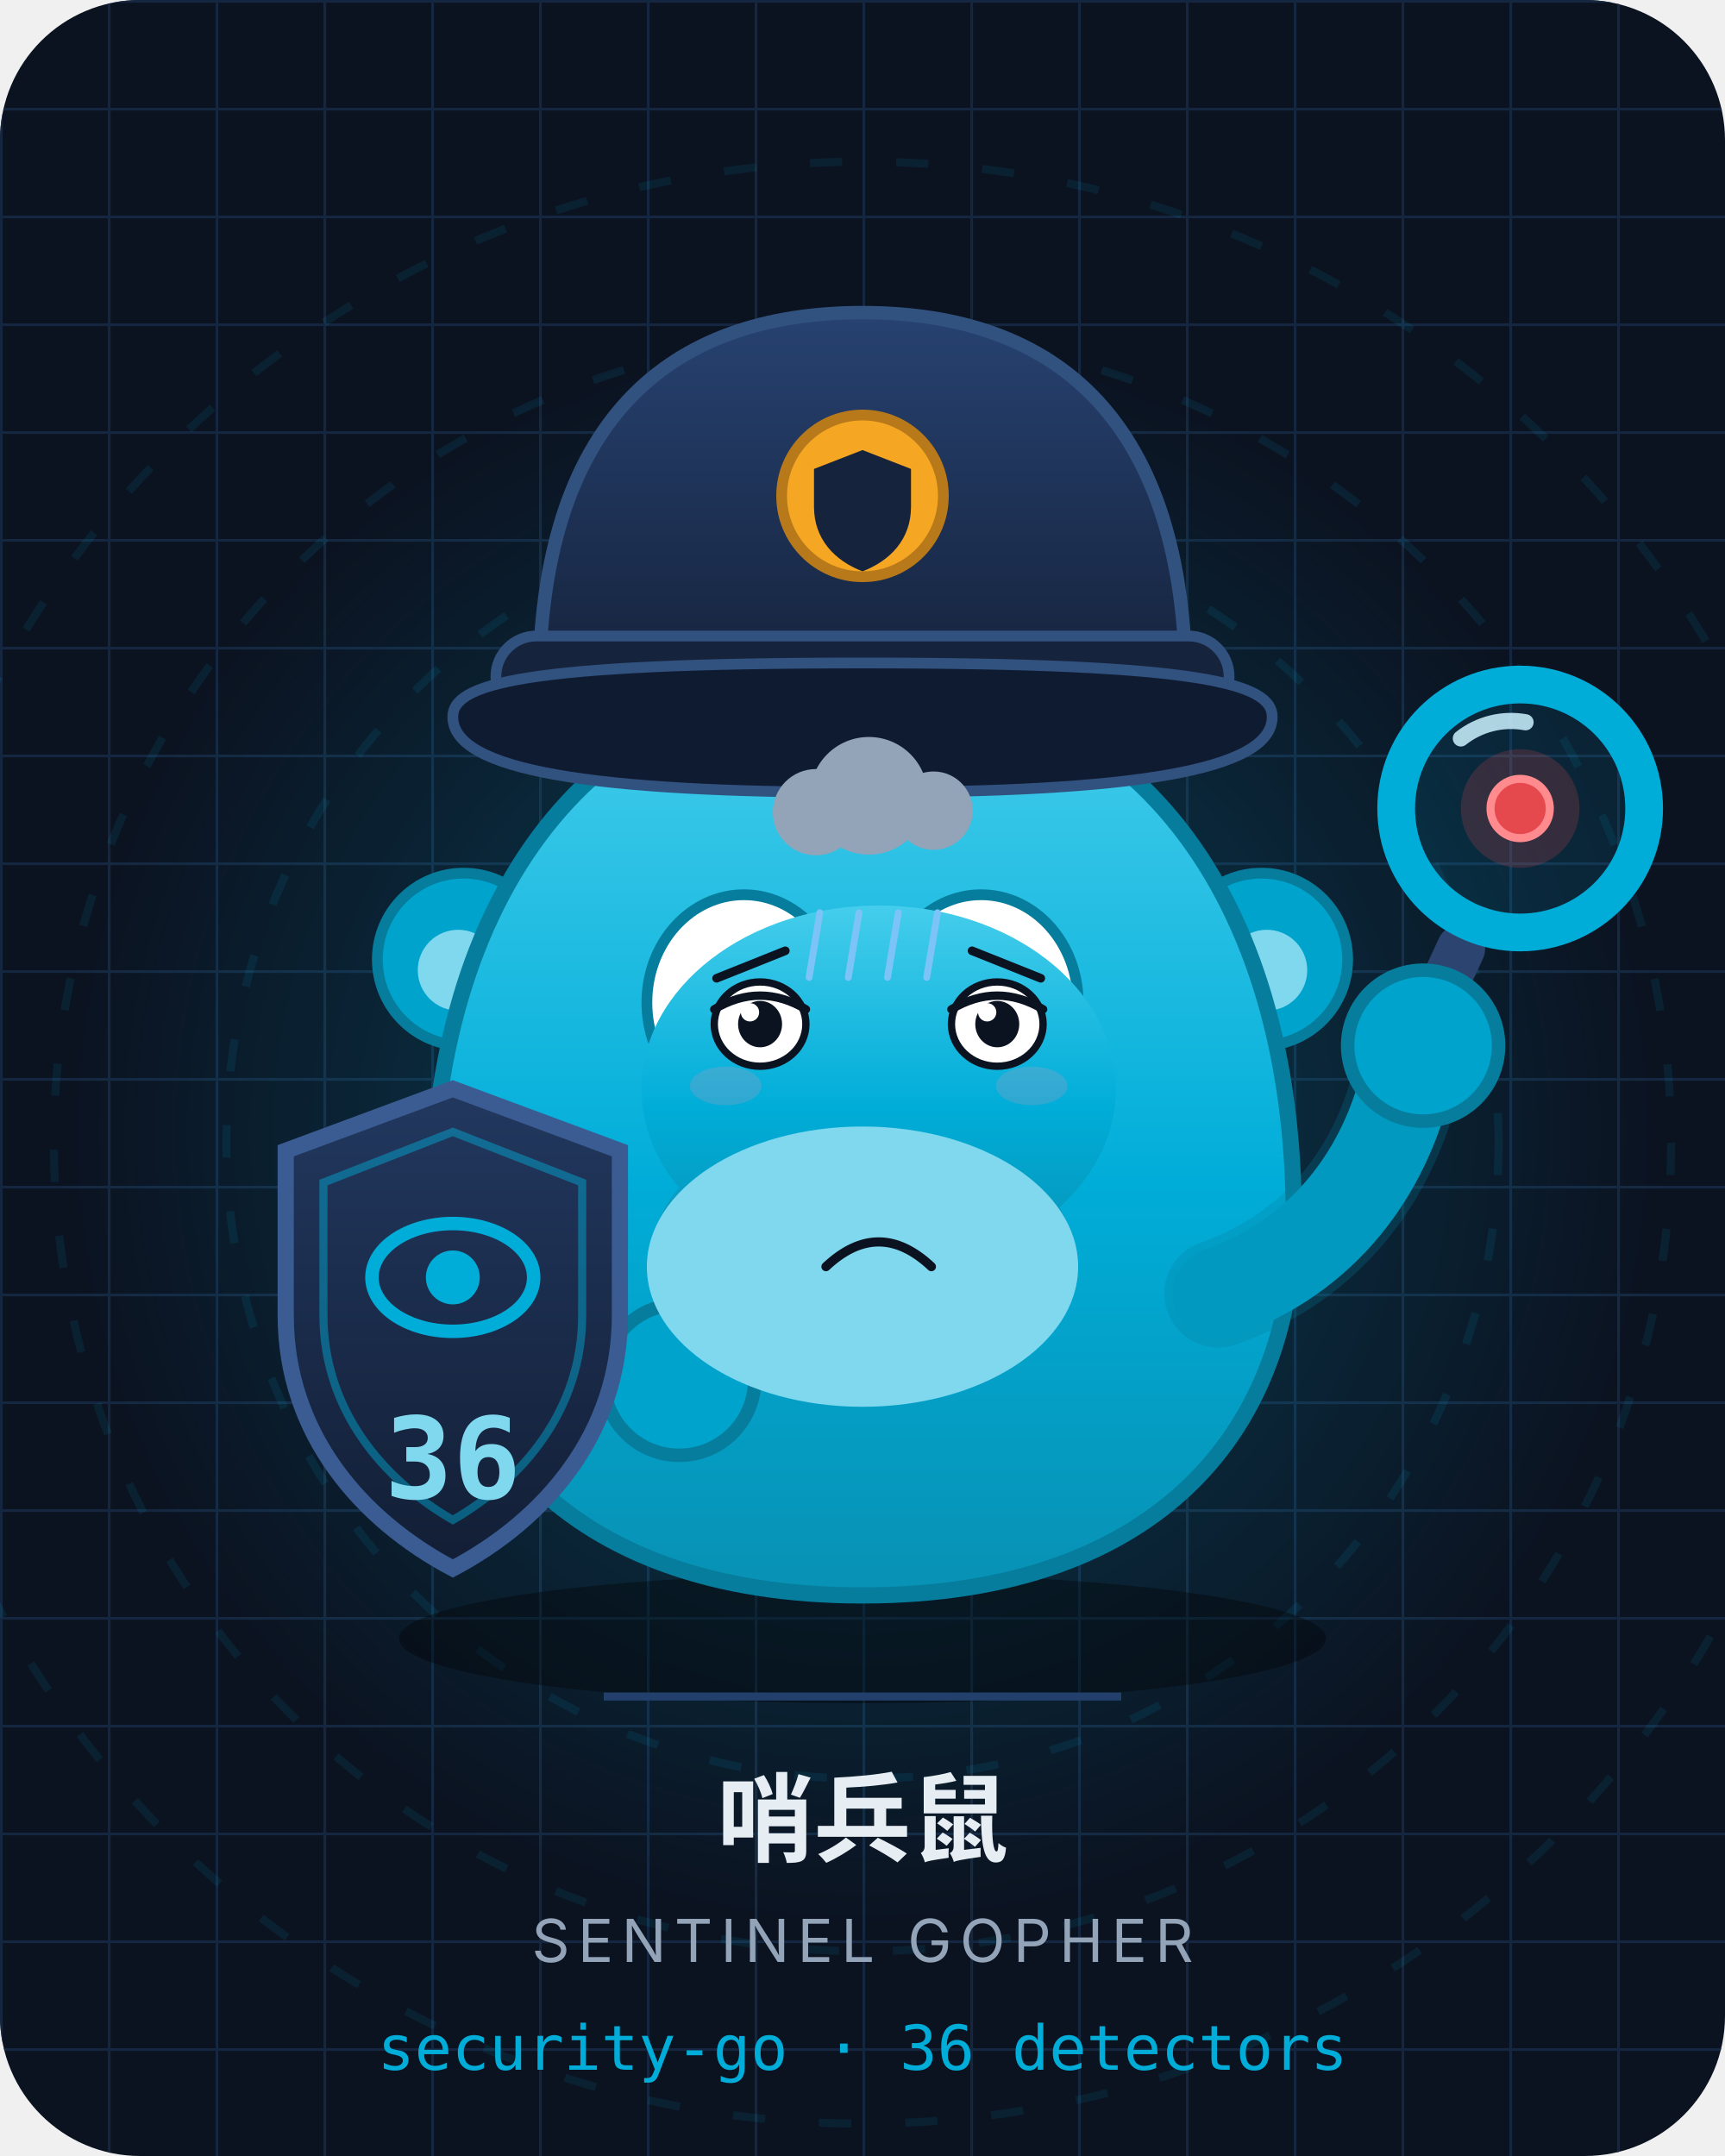
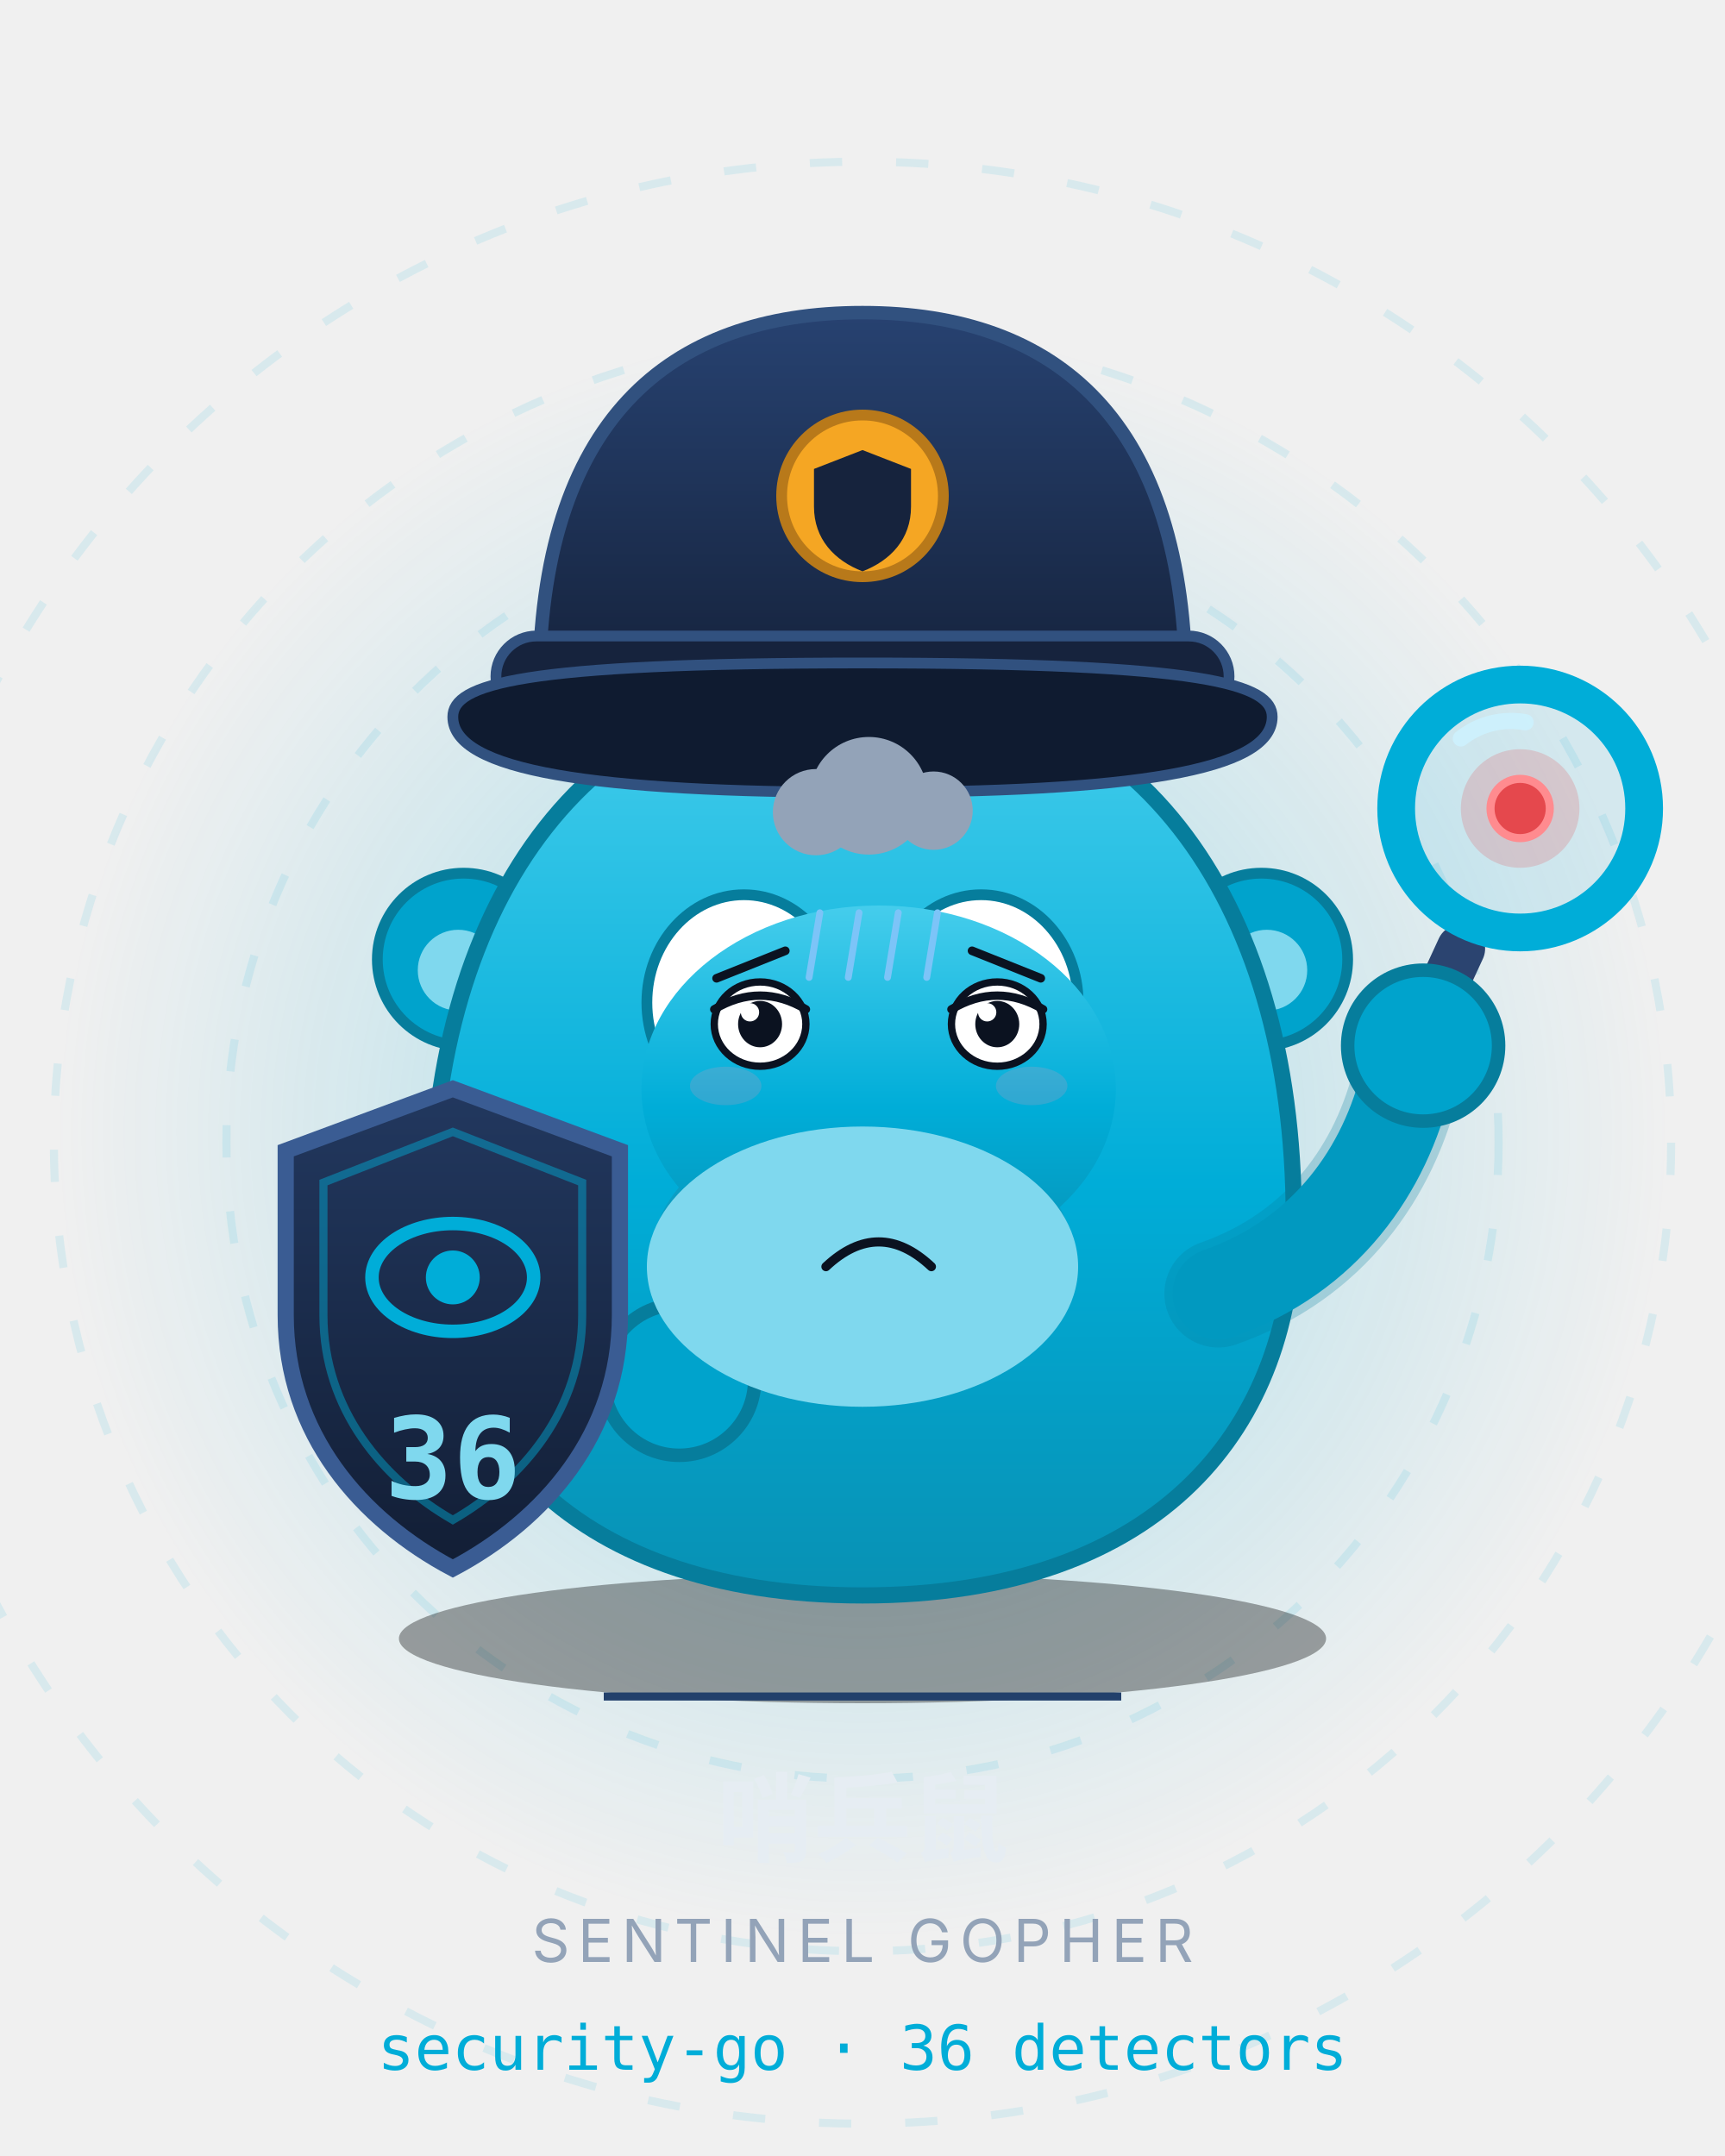
<svg xmlns="http://www.w3.org/2000/svg" viewBox="0 0 320 400" width="320" height="400" role="img" aria-label="哨兵鼠 · 沮丧 Depressed">
  <style>
.ex-motion { animation: ex-slump 4.2s ease-in-out infinite; transform-box: fill-box; transform-origin: 50% 50%; }
.ex-anim-tear { animation: ex-tear 1.8s ease-in infinite; transform-box: fill-box; transform-origin: center; }
.ex-anim-sweat { animation: ex-tear 1.5s ease-in infinite; transform-box: fill-box; transform-origin: center; }
.ex-anim-heart { animation: ex-heart 2.2s ease-out infinite; transform-box: fill-box; transform-origin: center; }
.ex-anim-spark { animation: ex-spark 1.9s ease-in-out infinite; transform-box: fill-box; transform-origin: center; }
.ex-anim-rain { animation: ex-rain 1.4s linear infinite; transform-box: fill-box; transform-origin: center; }
.ex-anim-confetti { animation: ex-confetti 2.4s linear infinite; transform-box: fill-box; transform-origin: center; }
.ex-anim-pulse { animation: ex-pulse 1.6s ease-in-out infinite; transform-box: fill-box; transform-origin: center; }
.ex-anim-knock { animation: ex-knock 0.55s ease-in-out infinite; transform-box: fill-box; transform-origin: center; }
.ex-anim-knockline { animation: ex-knockline 0.55s ease-out infinite; transform-box: fill-box; transform-origin: center; }
.ex-anim-palm { animation: ex-palm 0.9s ease-in-out infinite; transform-box: fill-box; transform-origin: center; }
.ex-anim-steam { animation: ex-steam 1.8s ease-out infinite; transform-box: fill-box; transform-origin: center; }
.ex-anim-shock { animation: ex-shock 0.5s ease-in-out infinite; transform-box: fill-box; transform-origin: center; }
.ex-anim-please { animation: ex-please 1.4s ease-in-out infinite; transform-box: fill-box; transform-origin: center; }
.ex-anim-drift { animation: ex-drift 4.5s ease-in-out infinite; transform-box: fill-box; transform-origin: center; }
@keyframes ex-slump { 0%,100% { transform: translateY(0); } 50% { transform: translateY(2.72px); } }
@keyframes ex-tear { 0% { transform: translateY(0); opacity: 0; } 18% { opacity: 1; } 100% { transform: translateY(9.35px); opacity: 0; } }
@keyframes ex-heart { 0% { transform: translateY(0) scale(.65); opacity: 0; } 20% { opacity: 1; } 100% { transform: translateY(-15.3px) scale(1.15); opacity: 0; } }
@keyframes ex-spark { 0%,100% { transform: scale(.6) rotate(0deg); opacity: .3; } 50% { transform: scale(1.15) rotate(25deg); opacity: 1; } }
@keyframes ex-rain { 0% { transform: translateY(0); opacity: 0; } 20% { opacity: 1; } 100% { transform: translateY(10.2px); opacity: 0; } }
@keyframes ex-confetti { 0% { transform: translateY(-4px) rotate(0deg); opacity: 1; } 100% { transform: translateY(14px) rotate(200deg); opacity: 0; } }
@keyframes ex-pulse { 0%,100% { transform: scale(1); opacity: .35; } 50% { transform: scale(1.18); opacity: .7; } }
@keyframes ex-knock { 0%,100% { transform: translateX(3.83px); } 35% { transform: translateX(0); } }
@keyframes ex-knockline { 0%,100% { transform: scaleX(.6); opacity: .35; } 35% { transform: scaleX(1); opacity: 1; } }
@keyframes ex-palm { 0%,100% { transform: translateY(0) rotate(0deg); } 50% { transform: translateY(-1.02px) rotate(-4deg); } }
@keyframes ex-steam { 0% { transform: translateY(0); opacity: .7; } 100% { transform: translateY(-7.65px); opacity: 0; } }
@keyframes ex-shock { 0%,100% { transform: scaleX(.7); opacity: .4; } 50% { transform: scaleX(1.25); opacity: 1; } }
@keyframes ex-please { 0%,100% { transform: translateY(0); } 50% { transform: translateY(-1.53px); } }
@keyframes ex-drift { 0%,100% { transform: translateY(0); } 50% { transform: translateY(-1.7px); } }
@media (prefers-reduced-motion: reduce) {
  .ex-motion, [class*="ex-anim-"] { animation: none !important; }
}
</style>
  <g class="ex-motion ex-depressed">
    <g class="ex-base">
      <defs>
        <linearGradient id="p-body" x1="0" y1="0" x2="0" y2="1">
          <stop offset="0" stop-color="#45cdec" />
          <stop offset="0.55" stop-color="#00add8" />
          <stop offset="1" stop-color="#0891b4" />
        </linearGradient>
        <linearGradient id="p-shield" x1="0" y1="0" x2="0" y2="1">
          <stop offset="0" stop-color="#22385f" />
          <stop offset="1" stop-color="#121e35" />
        </linearGradient>
        <linearGradient id="p-cap" x1="0" y1="0" x2="0" y2="1">
          <stop offset="0" stop-color="#274271" />
          <stop offset="1" stop-color="#15223b" />
        </linearGradient>
        <radialGradient id="p-glow" cx="0.5" cy="0.5" r="0.5">
          <stop offset="0" stop-color="#00add8" stop-opacity="0.30" />
          <stop offset="1" stop-color="#00add8" stop-opacity="0" />
        </radialGradient>
-         <pattern id="p-grid" width="20" height="20" patternUnits="userSpaceOnUse">
-           <path d="M20 0H0V20" fill="none" stroke="#152740" stroke-width="1" />
-         </pattern>
        <clipPath id="p-card">
          <rect width="320" height="400" rx="26" />
        </clipPath>
      </defs>
      <g clip-path="url(#p-card)">
-         <rect width="320" height="400" fill="#0b1220" />
-         <rect width="320" height="400" fill="url(#p-grid)" />
        <g fill="none" stroke="#00add8" stroke-opacity="0.10" stroke-dasharray="6 10">
          <circle cx="160" cy="212" r="118" stroke-width="1.5" />
          <circle cx="160" cy="212" r="150" stroke-width="1.5" />
          <circle cx="160" cy="212" r="182" stroke-width="1.5" />
        </g>
        <circle cx="160" cy="210" r="150" fill="url(#p-glow)" />
        <ellipse cx="160" cy="304" rx="86" ry="12" fill="#000" opacity="0.35" />
        <g fill="#00a3cc" stroke="#067d9c" stroke-width="2">
          <circle cx="86" cy="178" r="16" />
          <circle cx="234" cy="178" r="16" />
        </g>
        <g fill="#7fd8ee">
          <circle cx="85" cy="180" r="7.5" />
          <circle cx="235" cy="180" r="7.5" />
        </g>
        <path d="M160 296C104 296 80 264 80 226C80 166 110 126 160 126C210 126 240 166 240 226C240 264 216 296 160 296Z" fill="url(#p-body)" stroke="#067d9c" stroke-width="3" />
        <path d="M100 128C100 78 124 58 160 58C196 58 220 78 220 128Z" fill="url(#p-cap)" stroke="#31517f" stroke-width="2.5" />
        <rect x="92" y="118" width="136" height="15" rx="7.5" fill="#16233d" stroke="#31517f" stroke-width="2" />
        <path d="M84 133C84 127 96 123 160 123C224 123 236 127 236 133C236 143 210 147 160 147C110 147 84 143 84 133Z" fill="#0f1b30" stroke="#31517f" stroke-width="2" />
        <circle cx="160" cy="92" r="15" fill="#f5a623" stroke="#b8791a" stroke-width="2" />
        <path d="M160 83.5L169 87v7c0 6-3.8 10-9 12-5.2-2-9-6-9-12v-7Z" fill="#16233d" />
        <g fill="#ffffff" stroke="#067d9c" stroke-width="2">
          <ellipse cx="138" cy="186" rx="18" ry="20" />
          <ellipse cx="182" cy="186" rx="18" ry="20" />
        </g>
        <circle cx="141" cy="190" r="8.5" fill="#0b1220" />
        <circle cx="185" cy="190" r="8.5" fill="#0b1220" />
        <circle cx="138.5" cy="186.5" r="3" fill="#ffffff" />
        <circle cx="182.5" cy="186.5" r="3" fill="#ffffff" />
        <ellipse cx="160" cy="233" rx="38" ry="25" fill="#7fd8ee" stroke="#0a9ec4" stroke-width="2" />
        <ellipse cx="160" cy="220" rx="7" ry="5.5" fill="#0b1220" />
        <g fill="#ffffff" stroke="#a9d3e2" stroke-width="2">
          <rect x="145" y="240" width="13" height="18" rx="3" />
          <rect x="162" y="240" width="13" height="18" rx="3" />
        </g>
        <circle cx="126" cy="256" r="14" fill="#00a3cc" stroke="#067d9c" stroke-width="2.5" />
        <g>
          <path d="M84 202L115 213.5V244C115 266 101 282 84 291C67 282 53 266 53 244V213.5Z" fill="url(#p-shield)" stroke="#3a5c93" stroke-width="3" />
          <path d="M84 210L108 219.4V244C108 261.5 97 274.5 84 282C71 274.5 60 261.5 60 244V219.4Z" fill="none" stroke="#00add8" stroke-opacity="0.45" stroke-width="1.5" />
          <ellipse cx="84" cy="237" rx="15" ry="10" fill="none" stroke="#00add8" stroke-width="2.5" />
          <circle cx="84" cy="237" r="5" fill="#00add8" />
          <text x="84" y="278" text-anchor="middle" font-size="21" font-weight="700" font-family="ui-monospace, SFMono-Regular, Menlo, monospace" fill="#7fd8ee">36</text>
        </g>
        <path d="M226 240C246 233 257 217 261 200" fill="none" stroke="#00a3cc" stroke-width="17" stroke-linecap="round" />
        <path d="M226 240C246 233 257 217 261 200" fill="none" stroke="#067d9c" stroke-width="20" stroke-linecap="round" stroke-opacity="0.25" />
        <line x1="271" y1="176" x2="265" y2="189" stroke="#2b4470" stroke-width="9" stroke-linecap="round" />
        <circle cx="264" cy="194" r="14" fill="#00a3cc" stroke="#067d9c" stroke-width="2.5" />
        <circle cx="282" cy="150" r="23" fill="#00add8" fill-opacity="0.12" stroke="#00add8" stroke-width="7" />
        <circle cx="282" cy="150" r="11" fill="#e5484d" fill-opacity="0.20" />
        <circle cx="282" cy="150" r="5.5" fill="#e5484d" stroke="#ff8b8f" stroke-width="1.5" />
        <path d="M271 137A15 15 0 0 1 283 134" fill="none" stroke="#cdf2ff" stroke-width="3" stroke-linecap="round" stroke-opacity="0.85" />
        <rect x="112" y="314" width="96" height="1.5" fill="#22406b" />
        <text x="160" y="344" text-anchor="middle" font-size="18" font-weight="700" fill="#e6edf3" font-family="system-ui, -apple-system, 'PingFang SC', 'Microsoft YaHei', 'Noto Sans CJK SC', sans-serif">哨兵鼠</text>
        <text x="160" y="364" text-anchor="middle" font-size="11" letter-spacing="1.5" fill="#93a3b8" font-family="system-ui, -apple-system, sans-serif">SENTINEL GOPHER</text>
        <text x="160" y="384" text-anchor="middle" font-size="11.5" fill="#00add8" font-family="ui-monospace, SFMono-Regular, Menlo, monospace">security-go · 36 detectors</text>
      </g>
    </g>
    <g class="ex-face">
      <ellipse cx="163" cy="202" rx="44" ry="34" fill="url(#p-body)" />
      <ellipse cx="160" cy="235" rx="40" ry="26" fill="#7FD8EE" />
      <path d="M 132.93,181.5 L 145.68,176.4" stroke="#0B1220" stroke-width="1.6" stroke-linecap="round" />
      <path d="M 193.07,181.5 L 180.32,176.4" stroke="#0B1220" stroke-width="1.6" stroke-linecap="round" />
      <ellipse cx="141" cy="190" rx="8.5" ry="7.82" fill="#FFFFFF" stroke="#0B1220" stroke-width="1.36" />
      <ellipse cx="141" cy="190" rx="4.08" ry="4.3" fill="#0B1220" />
      <circle cx="139.13" cy="187.81" r="1.7" fill="#FFFFFF" />
      <path d="M 132.5,187.26 Q 141,182.18 149.5,187.26" fill="none" stroke="#0B1220" stroke-width="1.56" stroke-linecap="round" />
      <ellipse cx="185" cy="190" rx="8.5" ry="7.82" fill="#FFFFFF" stroke="#0B1220" stroke-width="1.36" />
      <ellipse cx="185" cy="190" rx="4.08" ry="4.3" fill="#0B1220" />
      <circle cx="183.13" cy="187.81" r="1.7" fill="#FFFFFF" />
      <path d="M 176.5,187.26 Q 185,182.18 193.5,187.26" fill="none" stroke="#0B1220" stroke-width="1.56" stroke-linecap="round" />
      <path d="M 153.22,235 Q 163,225.82 172.78,235" fill="none" stroke="#0B1220" stroke-width="1.7" stroke-linecap="round" />
      <ellipse cx="134.62" cy="201.47" rx="6.63" ry="3.57" fill="#FF8FB3" opacity="0.18" />
      <ellipse cx="191.38" cy="201.47" rx="6.63" ry="3.57" fill="#FF8FB3" opacity="0.18" />
      <g class="ex-anim-drift">
        <circle cx="151.37" cy="150.68" r="8" fill="#93A3B8" />
        <circle cx="161.18" cy="147.64" r="10.91" fill="#93A3B8" />
        <circle cx="173.18" cy="150.4" r="7.27" fill="#93A3B8" />
        <rect x="146.64" y="149.29" width="32.72" height="5.8" rx="2.9" fill="#93A3B8" />
      </g>
      <g transform="translate(152.09 169.34)">
        <path class="ex-anim-rain" style="animation-delay:0.0s" d="M 0 0 L -2 12" stroke="#7CC4F8" stroke-width="1.27" stroke-linecap="round" />
      </g>
      <g transform="translate(159.36 169.34)">
        <path class="ex-anim-rain" style="animation-delay:0.22s" d="M 0 0 L -2 12" stroke="#7CC4F8" stroke-width="1.27" stroke-linecap="round" />
      </g>
      <g transform="translate(166.64 169.34)">
        <path class="ex-anim-rain" style="animation-delay:0.44s" d="M 0 0 L -2 12" stroke="#7CC4F8" stroke-width="1.27" stroke-linecap="round" />
      </g>
      <g transform="translate(173.91 169.34)">
        <path class="ex-anim-rain" style="animation-delay:0.66s" d="M 0 0 L -2 12" stroke="#7CC4F8" stroke-width="1.27" stroke-linecap="round" />
      </g>
    </g>
  </g>
</svg>
